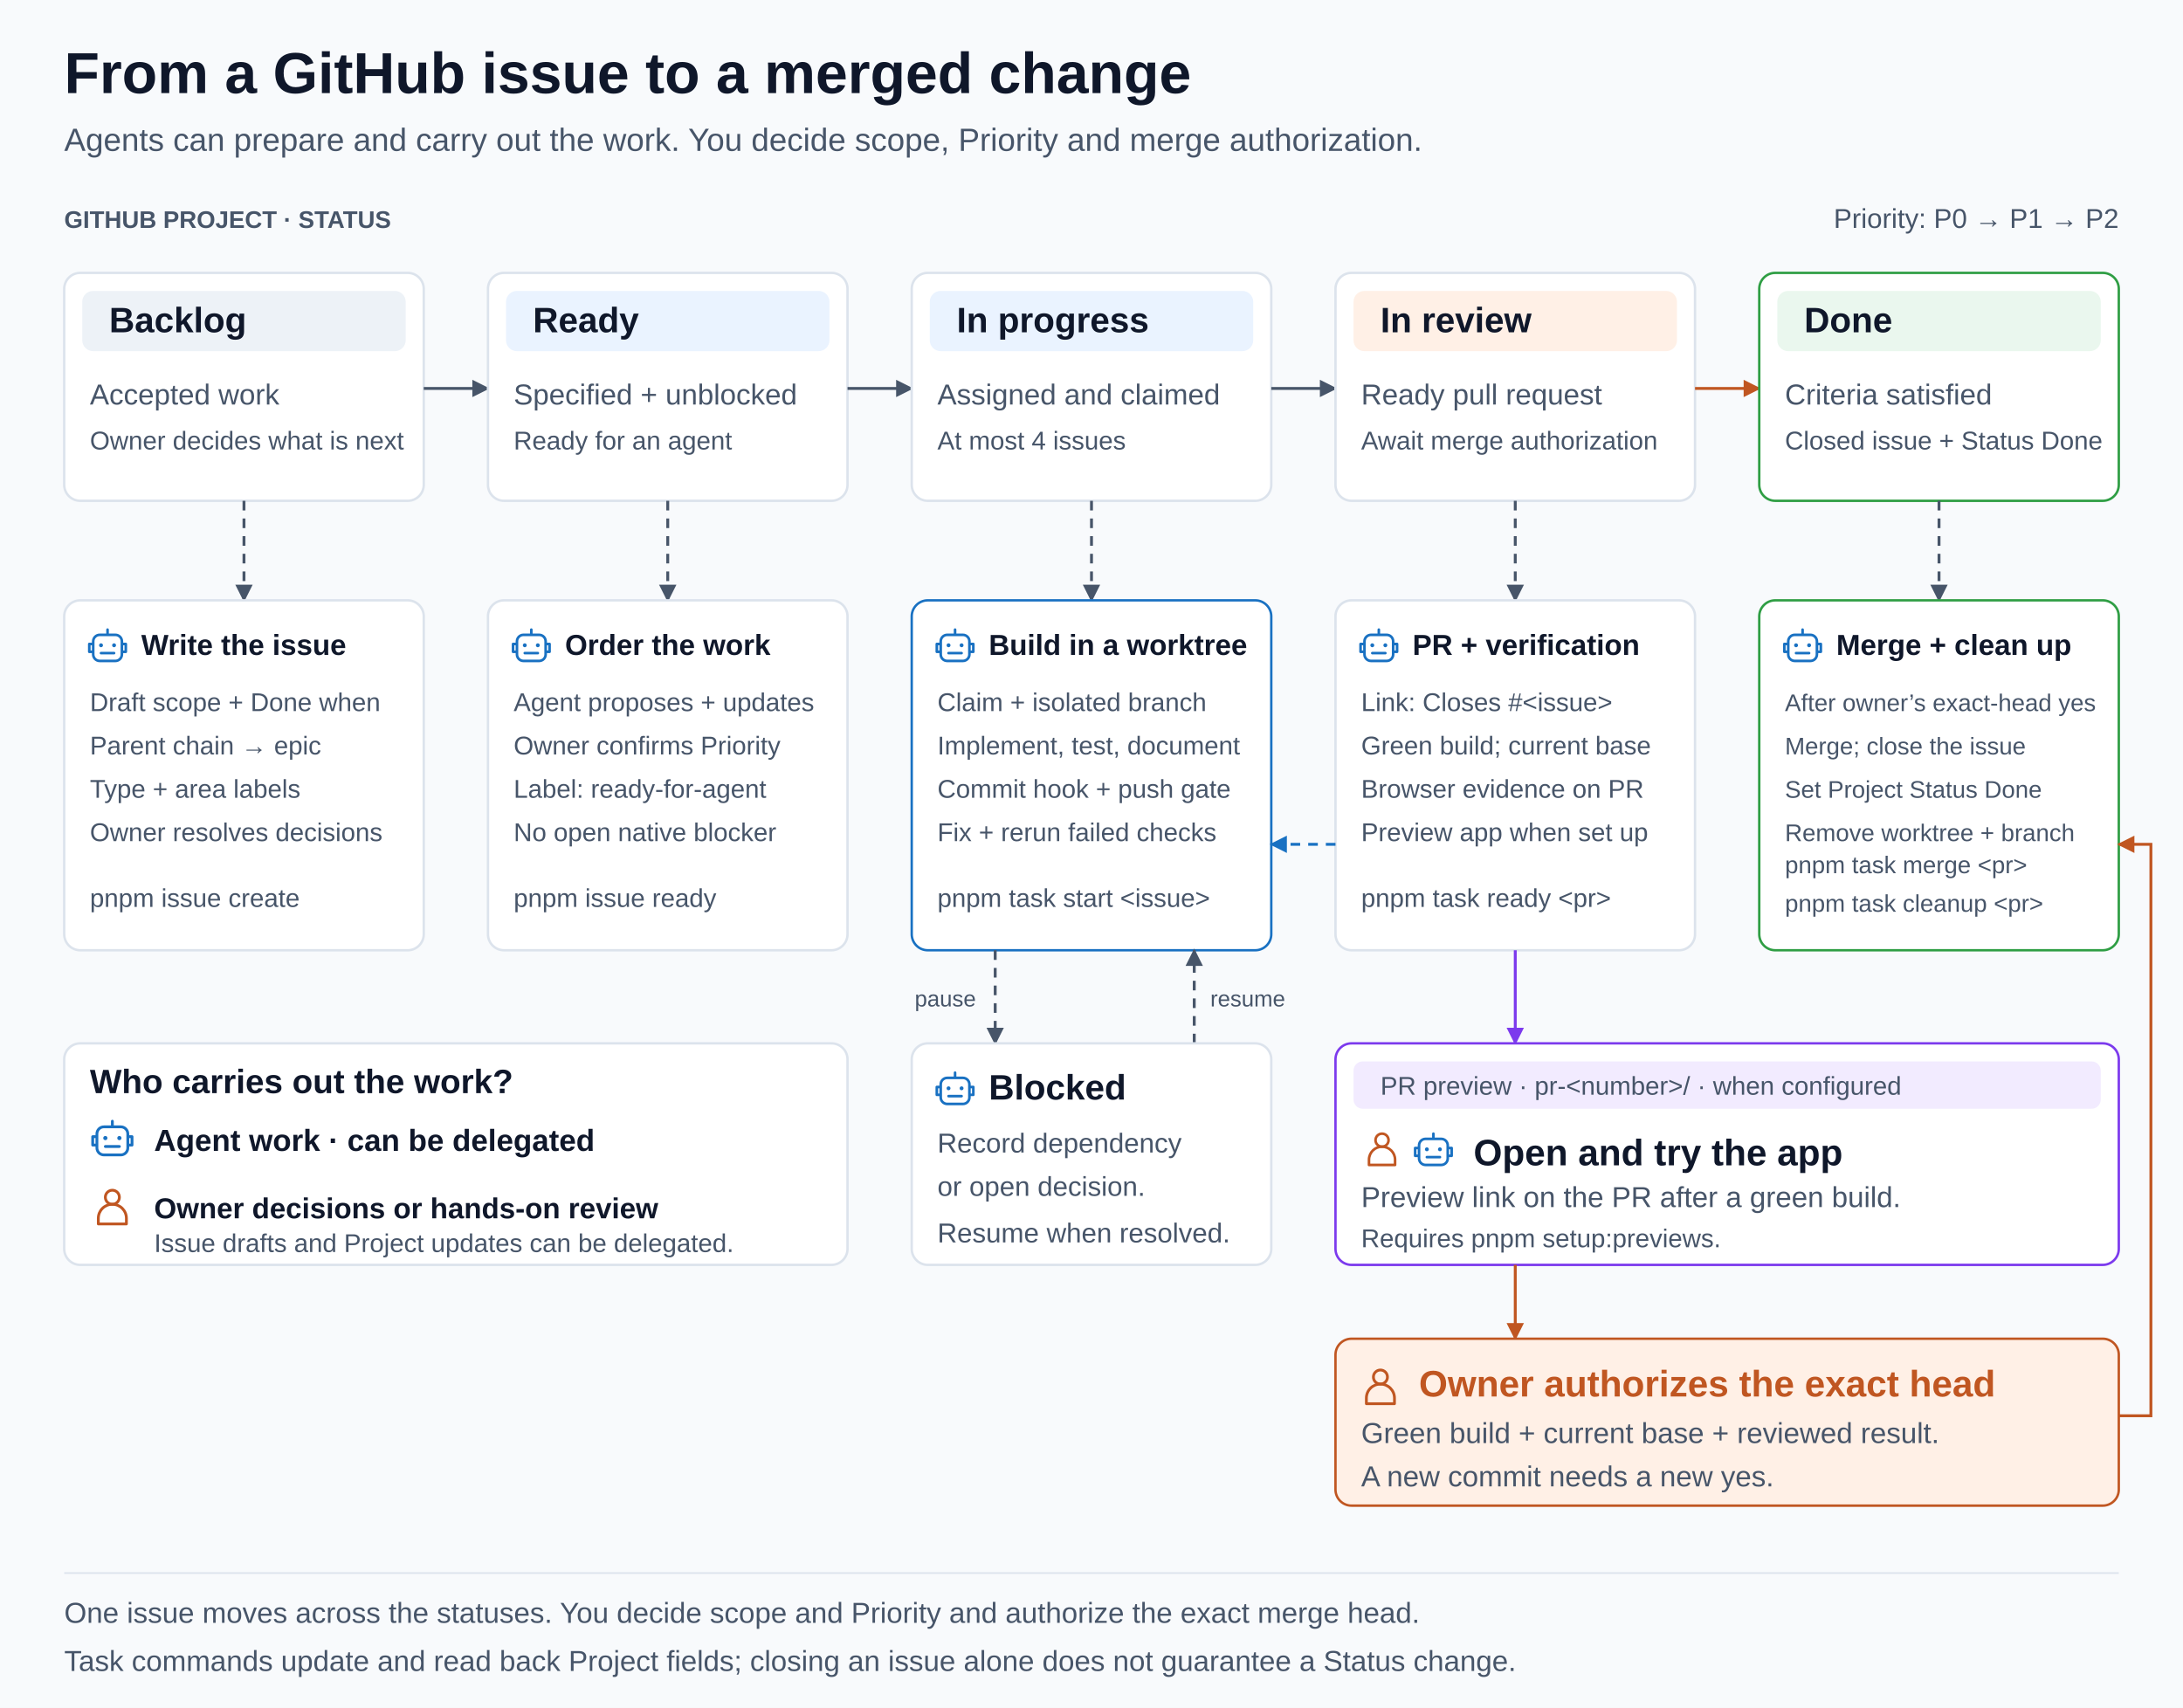
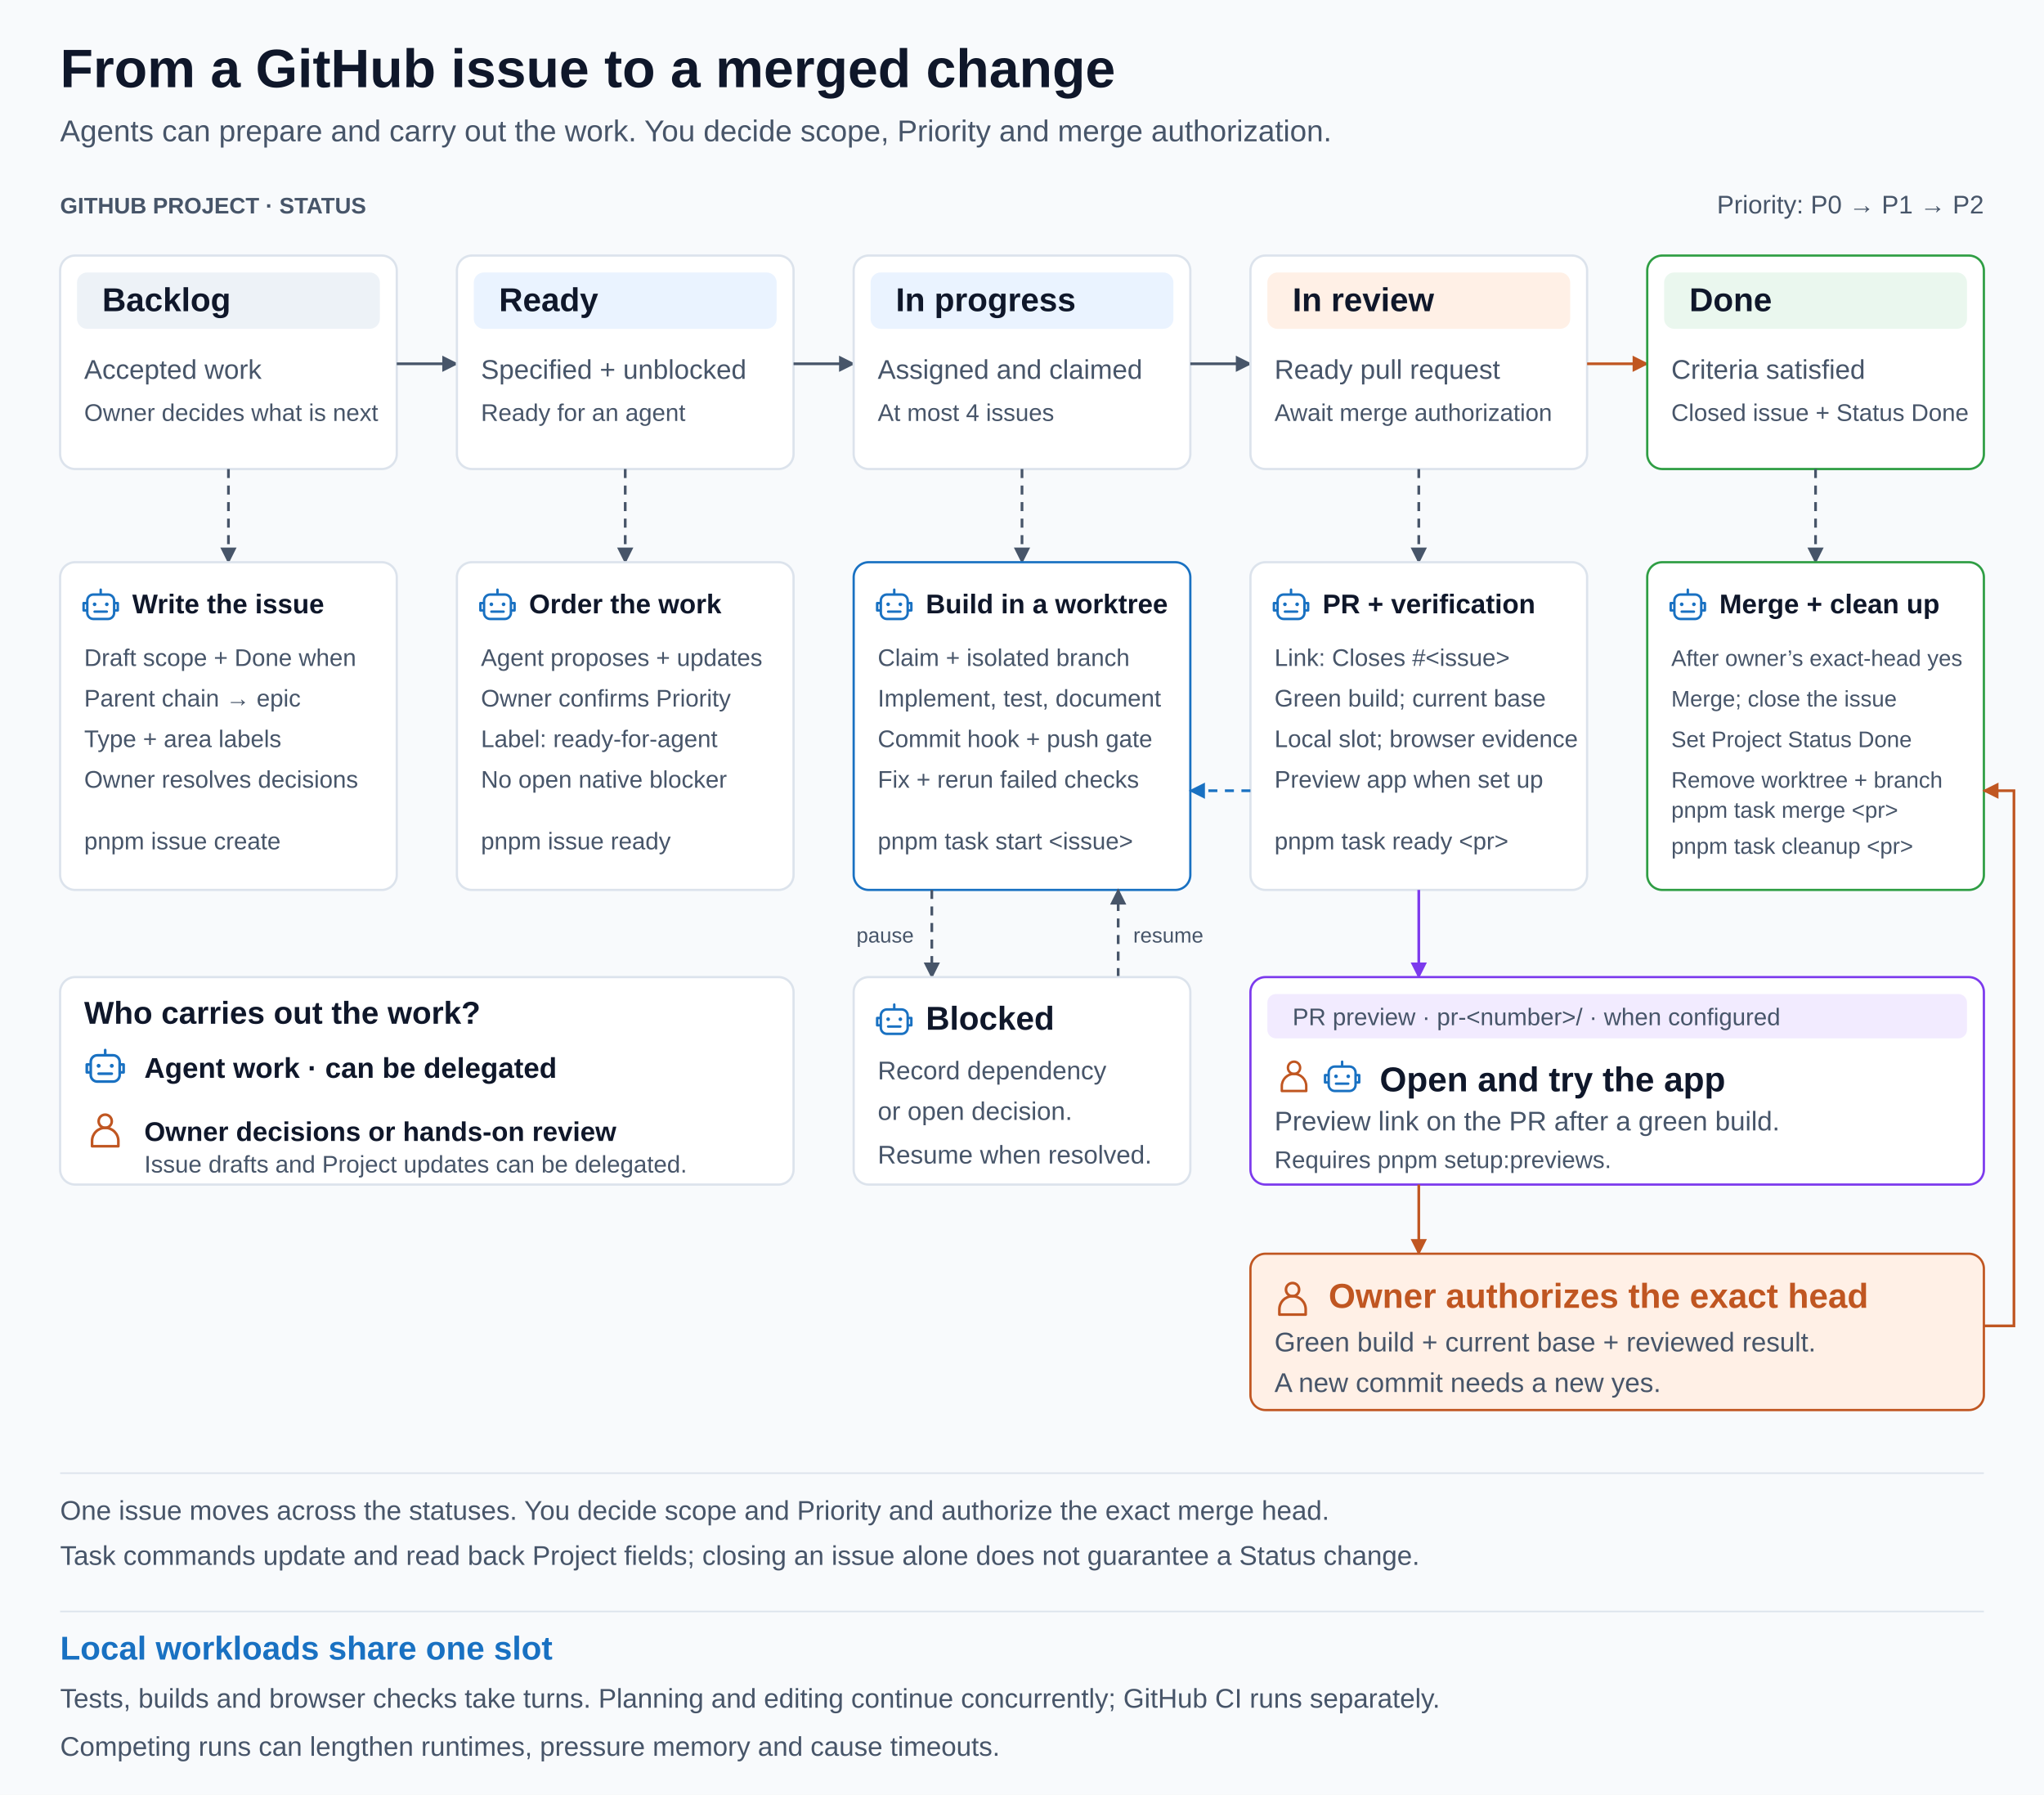
- <svg xmlns="http://www.w3.org/2000/svg" width="1360" height="1064" viewBox="0 0 1360 1064" role="img" aria-labelledby="title desc">
+ <svg xmlns="http://www.w3.org/2000/svg" width="1360" height="1194" viewBox="0 0 1360 1194" role="img" aria-labelledby="title desc">
  <defs>
    <symbol id="robot" viewBox="0 0 32 32">
      <g fill="none" stroke="currentColor" stroke-width="2" stroke-linecap="round" stroke-linejoin="round">
        <path d="M16 7 V4 M4 15 H2 V21 H4 M28 15 H30 V21 H28" />
        <rect x="5" y="8" width="22" height="20" rx="5" />
        <circle cx="11" cy="16" r="1.5" fill="currentColor" stroke="none" />
        <circle cx="21" cy="16" r="1.5" fill="currentColor" stroke="none" />
        <path d="M11 22 H21" />
      </g>
    </symbol>
    <symbol id="person" viewBox="0 0 32 32">
      <g fill="none" stroke="currentColor" stroke-width="2" stroke-linecap="round" stroke-linejoin="round">
        <circle cx="16" cy="9" r="5" />
        <path d="M6 28 V24 A10 10 0 0 1 26 24 V28 Z" />
      </g>
    </symbol>
    <marker id="flow" viewBox="0 0 10 10" refX="9" refY="5" markerWidth="6" markerHeight="6" orient="auto-start-reverse">
      <path d="M 0 0 L 10 5 L 0 10 z" fill="#475569" />
    </marker>
    <marker id="agent" viewBox="0 0 10 10" refX="9" refY="5" markerWidth="6" markerHeight="6" orient="auto-start-reverse">
      <path d="M 0 0 L 10 5 L 0 10 z" fill="#1971C2" />
    </marker>
    <marker id="owner" viewBox="0 0 10 10" refX="9" refY="5" markerWidth="6" markerHeight="6" orient="auto-start-reverse">
      <path d="M 0 0 L 10 5 L 0 10 z" fill="#C05621" />
    </marker>
    <marker id="preview" viewBox="0 0 10 10" refX="9" refY="5" markerWidth="6" markerHeight="6" orient="auto-start-reverse">
      <path d="M 0 0 L 10 5 L 0 10 z" fill="#7C3AED" />
    </marker>
  </defs>
-   <rect width="1360" height="1064" fill="#F8FAFC" />
+   <rect width="1360" height="1194" fill="#F8FAFC" />
  <g font-family="Arial, Helvetica, sans-serif" fill="#0F172A">
    <text x="40" y="58" font-size="36" fill="#0F172A" font-weight="700">From a GitHub issue to a merged change</text>
    <text x="40" y="94" font-size="20" fill="#475569">Agents can prepare and carry out the work. You decide scope, Priority and merge authorization.</text>
    <text x="40" y="142" font-size="15" fill="#475569" font-weight="700">GITHUB PROJECT · STATUS</text>
    <text x="1320" y="142" font-size="17" fill="#475569" text-anchor="end">Priority: P0 → P1 → P2</text>
    <rect x="40" y="170" width="224" height="142" rx="10" fill="#FFFFFF" stroke="#DCE3EC" stroke-width="1.5" />
    <rect x="52" y="182" width="200" height="36" rx="6" fill="#EDF2F7" stroke="#EDF2F7" stroke-width="1.5" />
    <text x="68" y="207" font-size="22" fill="#0F172A" font-weight="700">Backlog</text>
    <text x="56" y="252" font-size="18" fill="#475569">Accepted work</text>
    <text x="56" y="280" font-size="16" fill="#475569">Owner decides what is next</text>
    <path d="M 264 242 H 304" fill="none" stroke="#475569" stroke-width="1.8" marker-end="url(#flow)" />
    <path d="M 152 312 V 374" fill="none" stroke="#475569" stroke-width="1.8" stroke-dasharray="6 5" marker-end="url(#flow)" />
    <rect x="40" y="374" width="224" height="218" rx="10" fill="#FFFFFF" stroke="#DCE3EC" stroke-width="1.5" />
    <use href="#robot" x="54" y="389" width="26" height="26" color="#1971C2" />
    <text x="88" y="408" font-size="18" fill="#0F172A" font-weight="700">Write the issue</text>
    <text x="56" y="443" font-size="16" fill="#475569">Draft scope + Done when</text>
    <text x="56" y="470" font-size="16" fill="#475569">Parent chain → epic</text>
    <text x="56" y="497" font-size="16" fill="#475569">Type + area labels</text>
    <text x="56" y="524" font-size="16" fill="#475569">Owner resolves decisions</text>
    <text x="56" y="565" font-size="16" fill="#475569">pnpm issue create</text>
    <rect x="304" y="170" width="224" height="142" rx="10" fill="#FFFFFF" stroke="#DCE3EC" stroke-width="1.5" />
    <rect x="316" y="182" width="200" height="36" rx="6" fill="#EAF3FF" stroke="#EAF3FF" stroke-width="1.5" />
    <text x="332" y="207" font-size="22" fill="#0F172A" font-weight="700">Ready</text>
    <text x="320" y="252" font-size="18" fill="#475569">Specified + unblocked</text>
    <text x="320" y="280" font-size="16" fill="#475569">Ready for an agent</text>
    <path d="M 528 242 H 568" fill="none" stroke="#475569" stroke-width="1.8" marker-end="url(#flow)" />
    <path d="M 416 312 V 374" fill="none" stroke="#475569" stroke-width="1.8" stroke-dasharray="6 5" marker-end="url(#flow)" />
    <rect x="304" y="374" width="224" height="218" rx="10" fill="#FFFFFF" stroke="#DCE3EC" stroke-width="1.5" />
    <use href="#robot" x="318" y="389" width="26" height="26" color="#1971C2" />
    <text x="352" y="408" font-size="18" fill="#0F172A" font-weight="700">Order the work</text>
    <text x="320" y="443" font-size="16" fill="#475569">Agent proposes + updates</text>
    <text x="320" y="470" font-size="16" fill="#475569">Owner confirms Priority</text>
    <text x="320" y="497" font-size="16" fill="#475569">Label: ready-for-agent</text>
    <text x="320" y="524" font-size="16" fill="#475569">No open native blocker</text>
    <text x="320" y="565" font-size="16" fill="#475569">pnpm issue ready</text>
    <rect x="568" y="170" width="224" height="142" rx="10" fill="#FFFFFF" stroke="#DCE3EC" stroke-width="1.5" />
    <rect x="580" y="182" width="200" height="36" rx="6" fill="#EAF3FF" stroke="#EAF3FF" stroke-width="1.5" />
    <text x="596" y="207" font-size="22" fill="#0F172A" font-weight="700">In progress</text>
    <text x="584" y="252" font-size="18" fill="#475569">Assigned and claimed</text>
    <text x="584" y="280" font-size="16" fill="#475569">At most 4 issues</text>
    <path d="M 792 242 H 832" fill="none" stroke="#475569" stroke-width="1.8" marker-end="url(#flow)" />
    <path d="M 680 312 V 374" fill="none" stroke="#475569" stroke-width="1.8" stroke-dasharray="6 5" marker-end="url(#flow)" />
    <rect x="568" y="374" width="224" height="218" rx="10" fill="#FFFFFF" stroke="#1971C2" stroke-width="1.5" />
    <use href="#robot" x="582" y="389" width="26" height="26" color="#1971C2" />
    <text x="616" y="408" font-size="18" fill="#0F172A" font-weight="700">Build in a worktree</text>
    <text x="584" y="443" font-size="16" fill="#475569">Claim + isolated branch</text>
    <text x="584" y="470" font-size="16" fill="#475569">Implement, test, document</text>
    <text x="584" y="497" font-size="16" fill="#475569">Commit hook + push gate</text>
    <text x="584" y="524" font-size="16" fill="#475569">Fix + rerun failed checks</text>
    <text x="584" y="565" font-size="16" fill="#475569">pnpm task start &lt;issue&gt;</text>
    <rect x="832" y="170" width="224" height="142" rx="10" fill="#FFFFFF" stroke="#DCE3EC" stroke-width="1.5" />
    <rect x="844" y="182" width="200" height="36" rx="6" fill="#FFF0E6" stroke="#FFF0E6" stroke-width="1.5" />
    <text x="860" y="207" font-size="22" fill="#0F172A" font-weight="700">In review</text>
    <text x="848" y="252" font-size="18" fill="#475569">Ready pull request</text>
    <text x="848" y="280" font-size="16" fill="#475569">Await merge authorization</text>
    <path d="M 1056 242 H 1096" fill="none" stroke="#C05621" stroke-width="1.8" marker-end="url(#owner)" />
    <path d="M 944 312 V 374" fill="none" stroke="#475569" stroke-width="1.8" stroke-dasharray="6 5" marker-end="url(#flow)" />
    <rect x="832" y="374" width="224" height="218" rx="10" fill="#FFFFFF" stroke="#DCE3EC" stroke-width="1.5" />
    <use href="#robot" x="846" y="389" width="26" height="26" color="#1971C2" />
    <text x="880" y="408" font-size="18" fill="#0F172A" font-weight="700">PR + verification</text>
    <text x="848" y="443" font-size="16" fill="#475569">Link: Closes #&lt;issue&gt;</text>
    <text x="848" y="470" font-size="16" fill="#475569">Green build; current base</text>
-     <text x="848" y="497" font-size="16" fill="#475569">Browser evidence on PR</text>
+     <text x="848" y="497" font-size="16" fill="#475569">Local slot; browser evidence</text>
    <text x="848" y="524" font-size="16" fill="#475569">Preview app when set up</text>
    <text x="848" y="565" font-size="16" fill="#475569">pnpm task ready &lt;pr&gt;</text>
    <rect x="1096" y="170" width="224" height="142" rx="10" fill="#FFFFFF" stroke="#2F9E44" stroke-width="1.5" />
    <rect x="1108" y="182" width="200" height="36" rx="6" fill="#EAF7EE" stroke="#EAF7EE" stroke-width="1.5" />
    <text x="1124" y="207" font-size="22" fill="#0F172A" font-weight="700">Done</text>
    <text x="1112" y="252" font-size="18" fill="#475569">Criteria satisfied</text>
    <text x="1112" y="280" font-size="16" fill="#475569">Closed issue + Status Done</text>
    <path d="M 1208 312 V 374" fill="none" stroke="#475569" stroke-width="1.8" stroke-dasharray="6 5" marker-end="url(#flow)" />
    <rect x="1096" y="374" width="224" height="218" rx="10" fill="#FFFFFF" stroke="#2F9E44" stroke-width="1.5" />
    <use href="#robot" x="1110" y="389" width="26" height="26" color="#1971C2" />
    <text x="1144" y="408" font-size="18" fill="#0F172A" font-weight="700">Merge + clean up</text>
    <text x="1112" y="443" font-size="15" fill="#475569">After owner’s exact-head yes</text>
    <text x="1112" y="470" font-size="15" fill="#475569">Merge; close the issue</text>
    <text x="1112" y="497" font-size="15" fill="#475569">Set Project Status Done</text>
    <text x="1112" y="524" font-size="15" fill="#475569">Remove worktree + branch</text>
    <text x="1112" y="544" font-size="15" fill="#475569">pnpm task merge &lt;pr&gt;</text>
    <text x="1112" y="568" font-size="15" fill="#475569">pnpm task cleanup &lt;pr&gt;</text>
    <path d="M 832 526 H 792" fill="none" stroke="#1971C2" stroke-width="1.8" stroke-dasharray="6 5" marker-end="url(#agent)" />
    <path d="M 620 592 V 650" fill="none" stroke="#475569" stroke-width="1.8" stroke-dasharray="6 5" marker-end="url(#flow)" />
    <path d="M 744 650 V 592" fill="none" stroke="#475569" stroke-width="1.8" stroke-dasharray="6 5" marker-end="url(#flow)" />
    <text x="608" y="627" font-size="14" fill="#475569" text-anchor="end">pause</text>
    <text x="754" y="627" font-size="14" fill="#475569">resume</text>
    <rect x="568" y="650" width="224" height="138" rx="10" fill="#FFFFFF" stroke="#DCE3EC" stroke-width="1.5" />
    <use href="#robot" x="582" y="665" width="26" height="26" color="#1971C2" />
    <text x="616" y="685" font-size="22" fill="#0F172A" font-weight="700">Blocked</text>
    <text x="584" y="718" font-size="17" fill="#475569">Record dependency</text>
    <text x="584" y="745" font-size="17" fill="#475569">or open decision.</text>
    <text x="584" y="774" font-size="17" fill="#475569">Resume when resolved.</text>
    <rect x="40" y="650" width="488" height="138" rx="10" fill="#FFFFFF" stroke="#DCE3EC" stroke-width="1.5" />
    <text x="56" y="681" font-size="21" fill="#0F172A" font-weight="700">Who carries out the work?</text>
    <use href="#robot" x="56" y="695" width="28" height="28" color="#1971C2" />
    <text x="96" y="717" font-size="19" fill="#0F172A" font-weight="700">Agent work · can be delegated</text>
    <use href="#person" x="56" y="738" width="28" height="28" color="#C05621" />
    <text x="96" y="759" font-size="18" fill="#0F172A" font-weight="700">Owner decisions or hands-on review</text>
    <text x="96" y="780" font-size="16" fill="#475569">Issue drafts and Project updates can be delegated.</text>
    <path d="M 944 592 V 650" fill="none" stroke="#7C3AED" stroke-width="1.8" marker-end="url(#preview)" />
    <rect x="832" y="650" width="488" height="138" rx="10" fill="#FFFFFF" stroke="#7C3AED" stroke-width="1.5" />
    <rect x="844" y="662" width="464" height="28" rx="5" fill="#F2EBFF" stroke="#F2EBFF" stroke-width="1.5" />
    <text x="860" y="682" font-size="16" fill="#475569">PR preview · pr-&lt;number&gt;/ · when configured</text>
    <use href="#person" x="848" y="703" width="26" height="26" color="#C05621" />
    <use href="#robot" x="880" y="703" width="26" height="26" color="#1971C2" />
    <text x="918" y="726" font-size="23" fill="#0F172A" font-weight="700">Open and try the app</text>
    <text x="848" y="752" font-size="18" fill="#475569">Preview link on the PR after a green build.</text>
    <text x="848" y="777" font-size="16" fill="#475569">Requires pnpm setup:previews.</text>
    <path d="M 944 788 V 834" fill="none" stroke="#C05621" stroke-width="1.8" marker-end="url(#owner)" />
    <rect x="832" y="834" width="488" height="104" rx="10" fill="#FFF0E6" stroke="#C05621" stroke-width="1.5" />
    <use href="#person" x="846" y="850" width="28" height="28" color="#C05621" />
    <text x="884" y="870" font-size="23" fill="#C05621" font-weight="700">Owner authorizes the exact head</text>
    <text x="848" y="899" font-size="18" fill="#475569">Green build + current base + reviewed result.</text>
    <text x="848" y="926" font-size="18" fill="#475569">A new commit needs a new yes.</text>
    <path d="M 1320 882 H 1340 V 526 H 1320" fill="none" stroke="#C05621" stroke-width="1.8" marker-end="url(#owner)" />
    <path d="M 40 980 H 1320" stroke="#DCE3EC" />
    <text x="40" y="1011" font-size="18" fill="#475569">One issue moves across the statuses. You decide scope and Priority and authorize the exact merge head.</text>
    <text x="40" y="1041" font-size="18" fill="#475569">Task commands update and read back Project fields; closing an issue alone does not guarantee a Status change.</text>
+     <path d="M 40 1072 H 1320" stroke="#DCE3EC" />
+     <text x="40" y="1104" font-size="22" fill="#1971C2" font-weight="700">Local workloads share one slot</text>
+     <text x="40" y="1136" font-size="18" fill="#475569">Tests, builds and browser checks take turns. Planning and editing continue concurrently; GitHub CI runs separately.</text>
+     <text x="40" y="1168" font-size="18" fill="#475569">Competing runs can lengthen runtimes, pressure memory and cause timeouts.</text>
  </g>
</svg>
